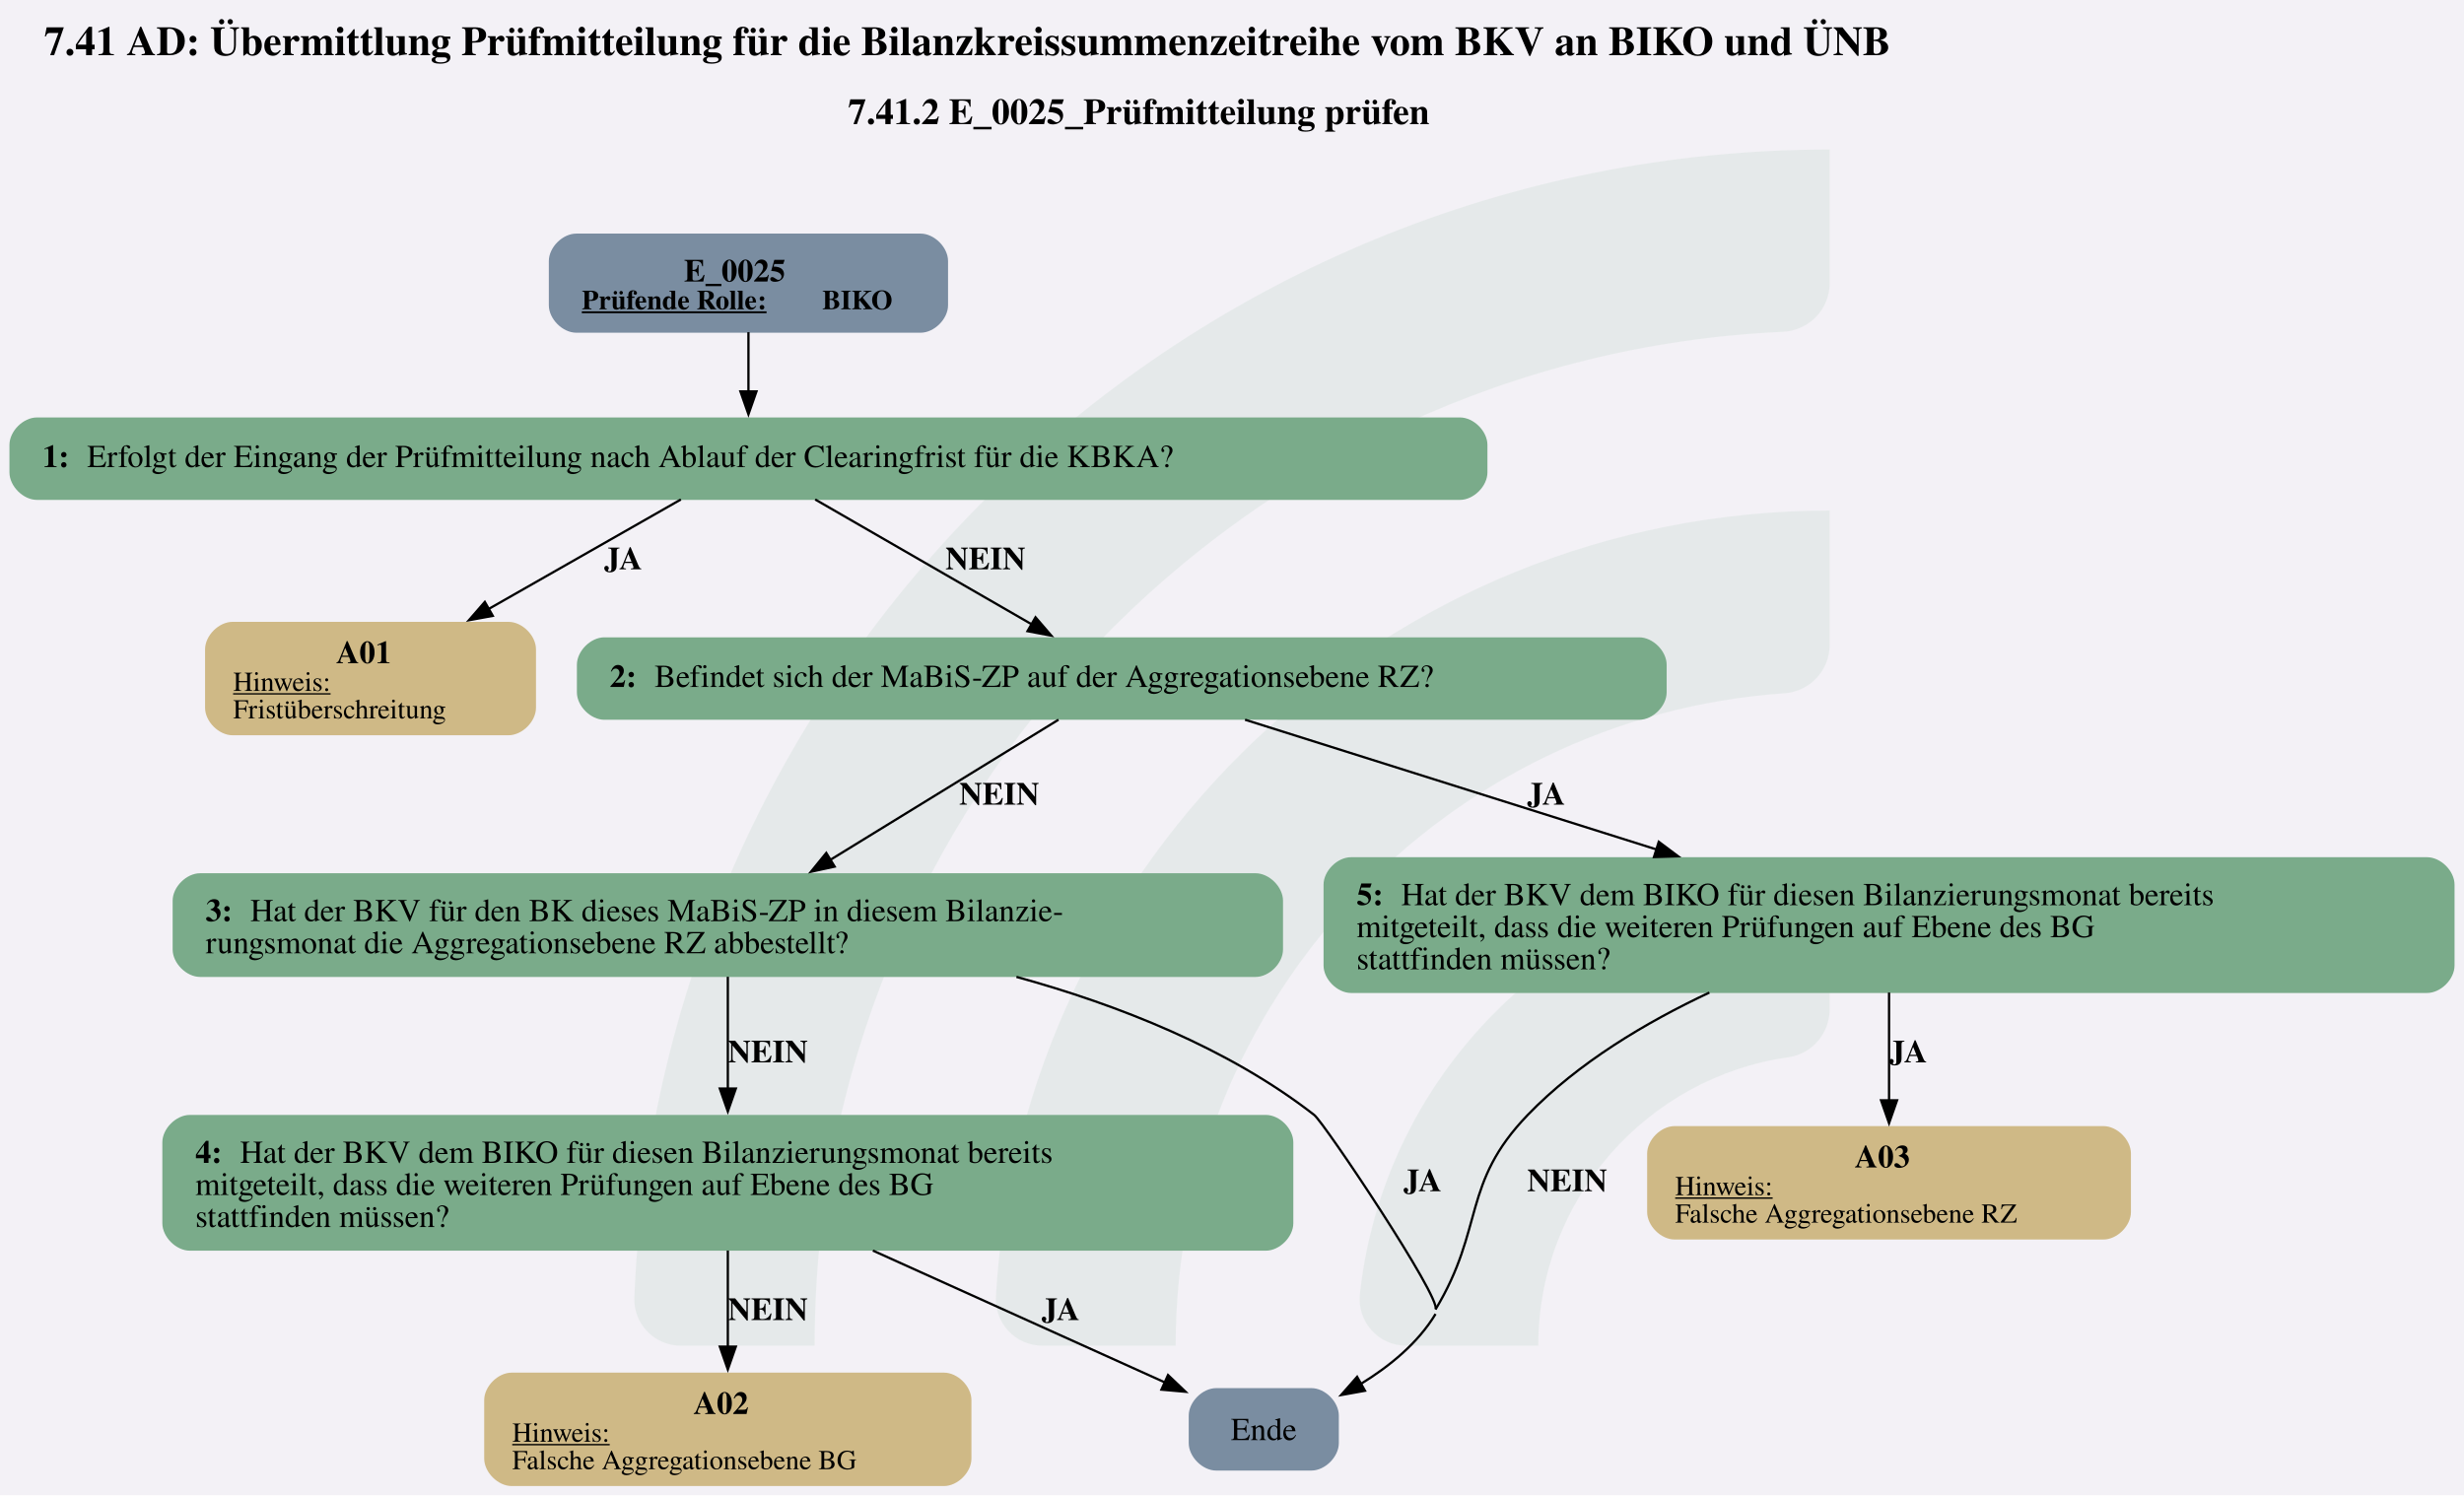
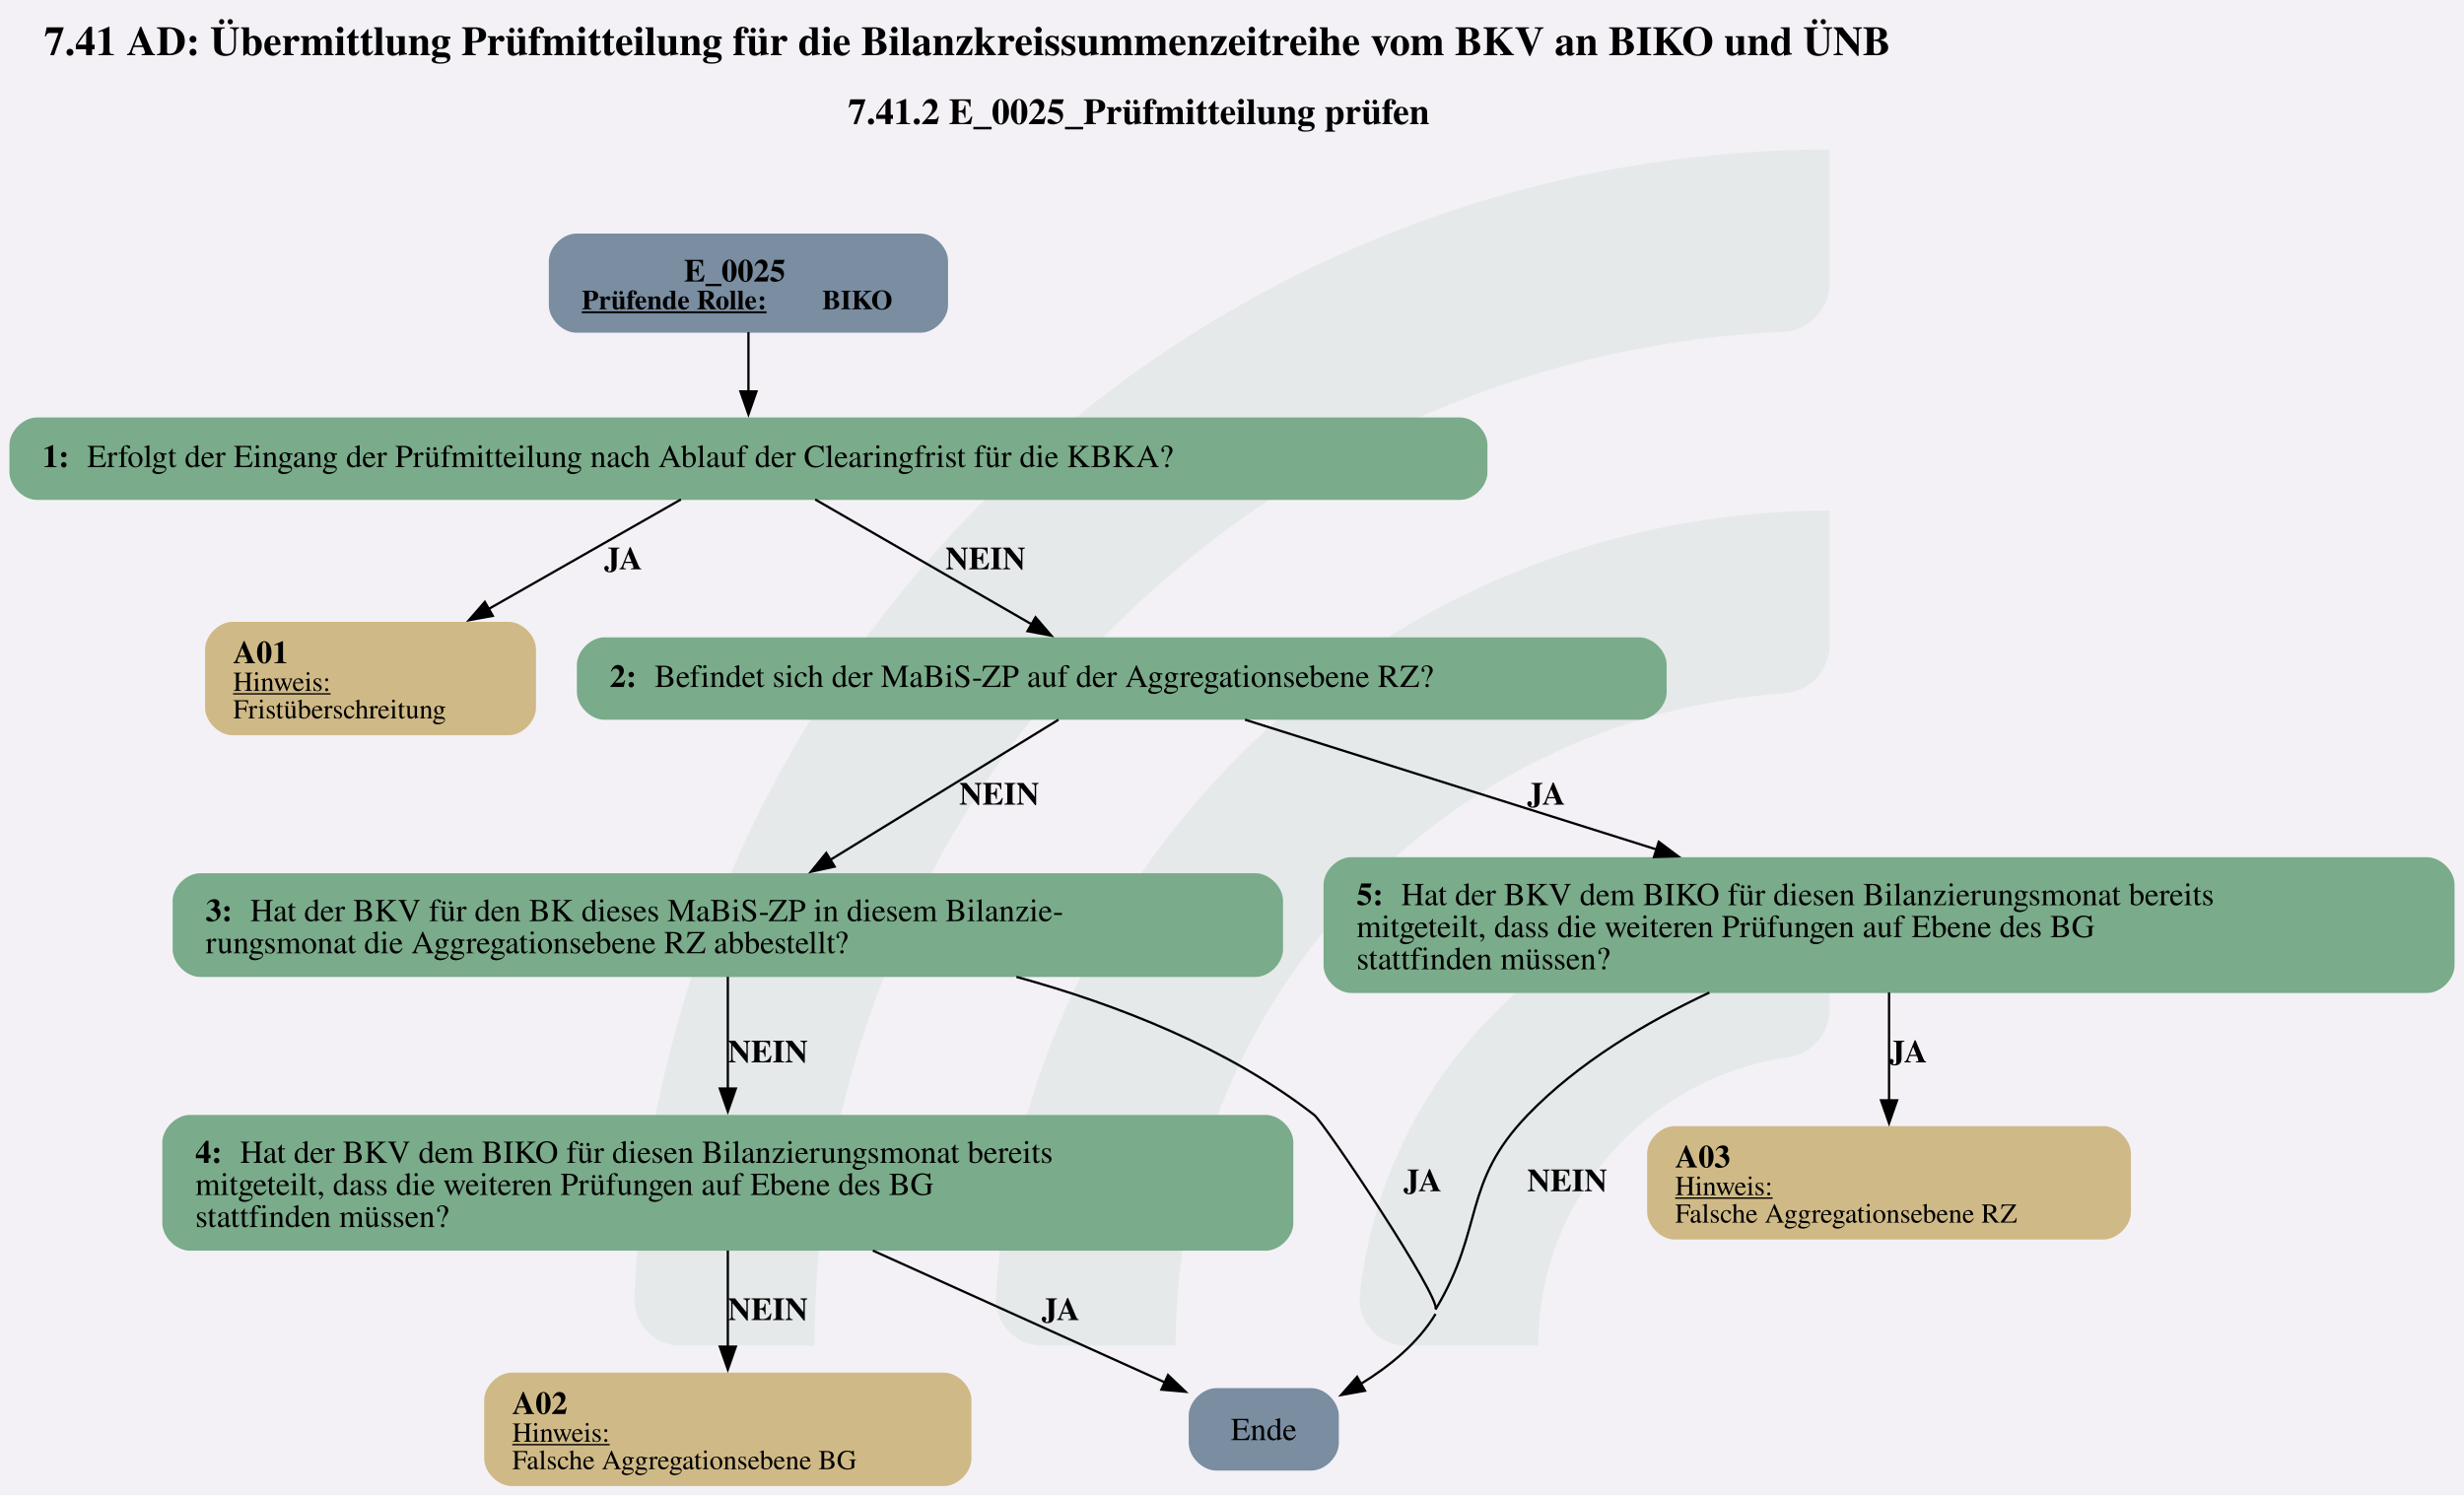
<svg xmlns="http://www.w3.org/2000/svg" version="1.1" width="1434.667px" viewBox="0 0 1434.667 870.667" height="870.667px">
  <g>
    <svg version="1.1" width="1434.667px" viewBox="0 0 1434.667 870.667" height="870.667px">
      <polygon fill="#f3f1f6" points="0,0 1434.667,0 1434.667,870.667 0,870.667" />
      <g>
        <g transform="translate(369.325, 87.06667) scale(1 1) translate(0, 0) scale(3.937691 3.937691) ">
          <defs id="defs2">
            <clipPath clipPathUnits="userSpaceOnUse" id="clipPath23">
              <path d="M 0,568.156 H 579.236 V 0 H 0 Z" id="path21" />
            </clipPath>
          </defs>
          <g id="layer1" transform="translate(-16.54194,-55.30527)">
            <g id="g19" clip-path="url(#clipPath23)" transform="matrix(0.3527778,0,0,-0.3527778,0.01017023,243.7368)" style="opacity:0.2">
              <g id="g25" transform="translate(122.444,32.7195)">
                <path d="m 0,0 h -56.104 c -11,0 -19.898,9.123 -19.463,20.115 10.594,267.191 231.277,481.302 501.029,481.302 v -56.02 c 0,-10.98 -8.688,-19.892 -19.658,-20.393 C 180.29,414.697 0,228.005 0,0" style="fill:#6ead83;fill-opacity:0.5;fill-rule:nonzero;stroke:none" id="path27" />
              </g>
              <g id="g29" transform="translate(273.7828,32.7195)">
                <path d="m 0,0 h -55.926 c -11.228,0 -20.091,9.482 -19.435,20.69 10.744,183.439 163.389,329.388 349.485,329.388 v -56.263 c 0,-10.709 -8.273,-19.617 -18.957,-20.35 C 112.819,263.696 0,144.774 0,0" style="fill:#6ead83;fill-opacity:0.5;fill-rule:nonzero;stroke:none" id="path31" />
              </g>
              <g id="g33" transform="translate(425.7667,32.7195)">
                <path d="m 0,0 h -55.445 c -11.653,0 -20.604,10.17 -19.334,21.753 10.866,99.032 95.031,176.341 196.919,176.341 v -57.011 c 0,-10.046 -7.283,-18.755 -17.229,-20.165 C 45.688,112.522 0,61.497 0,0" style="fill:#6ead83;fill-opacity:0.5;fill-rule:nonzero;stroke:none" id="path35" />
              </g>
            </g>
          </g>
        </g>
        <svg width="1076pt" height="653pt" viewBox="0.00 0.00 1075.55 652.88">
          <g id="graph0" class="graph" transform="scale(1 1) rotate(0) translate(4 648.88)">
            <text text-anchor="start" x="15.15" y="-624.78" font-family="Times,serif" font-weight="bold" font-size="18.00">7.41 AD: Übermittlung Prüfmitteilung für die Bilanzkreissummenzeitreihe vom BKV an BIKO und ÜNB</text>
            <text text-anchor="start" x="366.15" y="-594.68" font-family="Times,serif" font-weight="bold" font-size="16.00">7.41.2 E_0025_Prüfmitteilung prüfen</text>
            <g id="node1" class="node">
              <path fill="#7a8da1" stroke="black" stroke-width="0" d="M397.8,-546.88C397.8,-546.88 247.5,-546.88 247.5,-546.88 241.5,-546.88 235.5,-540.88 235.5,-534.88 235.5,-534.88 235.5,-515.6 235.5,-515.6 235.5,-509.6 241.5,-503.6 247.5,-503.6 247.5,-503.6 397.8,-503.6 397.8,-503.6 403.8,-503.6 409.8,-509.6 409.8,-515.6 409.8,-515.6 409.8,-534.88 409.8,-534.88 409.8,-540.88 403.8,-546.88 397.8,-546.88" />
              <text text-anchor="start" x="294.52" y="-525.94" font-family="Times,serif" font-weight="bold" font-size="14.00">E_0025</text>
              <text text-anchor="start" x="249.9" y="-513.84" font-family="Times,serif" font-weight="bold" text-decoration="underline" font-size="12.00">Prüfende Rolle:</text>
              <text text-anchor="start" x="354.9" y="-513.84" font-family="Times,serif" font-weight="bold" font-size="12.00"> BIKO</text>
            </g>
            <g id="node2" class="node">
              <path fill="#7aab8a" stroke="black" stroke-width="0" d="M633.3,-466.6C633.3,-466.6 12,-466.6 12,-466.6 6,-466.6 0,-460.6 0,-454.6 0,-454.6 0,-442.6 0,-442.6 0,-436.6 6,-430.6 12,-430.6 12,-430.6 633.3,-430.6 633.3,-430.6 639.3,-430.6 645.3,-436.6 645.3,-442.6 645.3,-442.6 645.3,-454.6 645.3,-454.6 645.3,-460.6 639.3,-466.6 633.3,-466.6" />
              <text text-anchor="start" x="14.4" y="-444.92" font-family="Times,serif" font-weight="bold" font-size="14.00">1: </text>
              <text text-anchor="start" x="33.9" y="-444.92" font-family="Times,serif" font-size="14.00">Erfolgt der Eingang der Prüfmitteilung nach Ablauf der Clearingfrist für die KBKA?</text>
            </g>
            <g id="edge1" class="edge">
              <path fill="none" stroke="black" d="M322.65,-503.84C322.65,-495.77 322.65,-486.36 322.65,-477.67" />
              <polygon fill="black" stroke="black" points="326.15,-477.96 322.65,-467.96 319.15,-477.96 326.15,-477.96" />
            </g>
            <g id="node3" class="node">
              <path fill="#cfb986" stroke="black" stroke-width="0" d="M217.89,-377.35C217.89,-377.35 97.41,-377.35 97.41,-377.35 91.41,-377.35 85.41,-371.35 85.41,-365.35 85.41,-365.35 85.41,-339.83 85.41,-339.83 85.41,-333.83 91.41,-327.83 97.41,-327.83 97.41,-327.83 217.89,-327.83 217.89,-327.83 223.89,-327.83 229.89,-333.83 229.89,-339.83 229.89,-339.83 229.89,-365.35 229.89,-365.35 229.89,-371.35 223.89,-377.35 217.89,-377.35" />
-               <text text-anchor="start" x="142.65" y="-359.29" font-family="Times,serif" font-weight="bold" font-size="14.00">A01</text>
+               <text text-anchor="start" x="97.65" y="-359.29" font-family="Times,serif" font-weight="bold" font-size="14.00">A01</text>
              <text text-anchor="start" x="97.65" y="-347.19" font-family="Times,serif" text-decoration="underline" font-size="12.00">Hinweis:</text>
              <text text-anchor="start" x="97.65" y="-335.19" font-family="Times,serif" font-size="12.00">Fristüberschreitung</text>
            </g>
            <g id="edge2" class="edge">
              <path fill="none" stroke="black" d="M293.15,-430.79C269.87,-417.53 236.82,-398.7 209.2,-382.96" />
              <polygon fill="black" stroke="black" points="211.03,-379.97 200.6,-378.06 207.56,-386.06 211.03,-379.97" />
              <text text-anchor="start" x="259.65" y="-400.3" font-family="Times,serif" font-weight="bold" font-size="14.00">JA</text>
            </g>
            <g id="node4" class="node">
              <path fill="#7aab8a" stroke="black" stroke-width="0" d="M711.55,-370.59C711.55,-370.59 259.75,-370.59 259.75,-370.59 253.75,-370.59 247.75,-364.59 247.75,-358.59 247.75,-358.59 247.75,-346.59 247.75,-346.59 247.75,-340.59 253.75,-334.59 259.75,-334.59 259.75,-334.59 711.55,-334.59 711.55,-334.59 717.55,-334.59 723.55,-340.59 723.55,-346.59 723.55,-346.59 723.55,-358.59 723.55,-358.59 723.55,-364.59 717.55,-370.59 711.55,-370.59" />
              <text text-anchor="start" x="262.15" y="-348.91" font-family="Times,serif" font-weight="bold" font-size="14.00">2: </text>
              <text text-anchor="start" x="281.65" y="-348.91" font-family="Times,serif" font-size="14.00">Befindet sich der MaBiS-ZP auf der Aggregationsebene RZ?</text>
            </g>
            <g id="edge3" class="edge">
              <path fill="none" stroke="black" d="M351.79,-430.79C378.17,-415.58 417.23,-393.05 446.36,-376.25" />
              <polygon fill="black" stroke="black" points="447.99,-379.35 454.9,-371.32 444.49,-373.29 447.99,-379.35" />
              <text text-anchor="start" x="408.65" y="-400.3" font-family="Times,serif" font-weight="bold" font-size="14.00">NEIN</text>
            </g>
            <g id="node5" class="node">
              <path fill="#7aab8a" stroke="black" stroke-width="0" d="M544.05,-267.58C544.05,-267.58 83.25,-267.58 83.25,-267.58 77.25,-267.58 71.25,-261.58 71.25,-255.58 71.25,-255.58 71.25,-234.3 71.25,-234.3 71.25,-228.3 77.25,-222.3 83.25,-222.3 83.25,-222.3 544.05,-222.3 544.05,-222.3 550.05,-222.3 556.05,-228.3 556.05,-234.3 556.05,-234.3 556.05,-255.58 556.05,-255.58 556.05,-261.58 550.05,-267.58 544.05,-267.58" />
              <text text-anchor="start" x="85.65" y="-246.64" font-family="Times,serif" font-weight="bold" font-size="14.00">3: </text>
              <text text-anchor="start" x="105.15" y="-246.64" font-family="Times,serif" font-size="14.00">Hat der BKV für den BK dieses MaBiS-ZP in diesem Bilanzie-</text>
              <text text-anchor="start" x="85.65" y="-232.64" font-family="Times,serif" font-size="14.00">rungsmonat die Aggregationsebene RZ abbestellt?</text>
            </g>
            <g id="edge4" class="edge">
              <path fill="none" stroke="black" d="M458.02,-334.62C431.08,-318.07 389.68,-292.64 358.11,-273.25" />
              <polygon fill="black" stroke="black" points="360.3,-270.48 349.94,-268.23 356.63,-276.45 360.3,-270.48" />
              <text text-anchor="start" x="414.65" y="-297.53" font-family="Times,serif" font-weight="bold" font-size="14.00">NEIN</text>
            </g>
            <g id="node9" class="node">
              <path fill="#7aab8a" stroke="black" stroke-width="0" d="M1055.55,-274.58C1055.55,-274.58 585.75,-274.58 585.75,-274.58 579.75,-274.58 573.75,-268.58 573.75,-262.58 573.75,-262.58 573.75,-227.3 573.75,-227.3 573.75,-221.3 579.75,-215.3 585.75,-215.3 585.75,-215.3 1055.55,-215.3 1055.55,-215.3 1061.55,-215.3 1067.55,-221.3 1067.55,-227.3 1067.55,-227.3 1067.55,-262.58 1067.55,-262.58 1067.55,-268.58 1061.55,-274.58 1055.55,-274.58" />
              <text text-anchor="start" x="588.15" y="-253.64" font-family="Times,serif" font-weight="bold" font-size="14.00">5: </text>
              <text text-anchor="start" x="607.65" y="-253.64" font-family="Times,serif" font-size="14.00">Hat der BKV dem BIKO für diesen Bilanzierungsmonat bereits</text>
              <text text-anchor="start" x="588.15" y="-239.64" font-family="Times,serif" font-size="14.00">mitgeteilt, dass die weiteren Prüfungen auf Ebene des BG</text>
              <text text-anchor="start" x="588.15" y="-225.64" font-family="Times,serif" font-size="14.00">stattfinden müssen?</text>
            </g>
            <g id="edge5" class="edge">
              <path fill="none" stroke="black" d="M539.47,-334.62C587.79,-319.38 660,-296.6 719.15,-277.95" />
              <polygon fill="black" stroke="black" points="720.1,-281.32 728.59,-274.97 718,-274.64 720.1,-281.32" />
              <text text-anchor="start" x="662.65" y="-297.53" font-family="Times,serif" font-weight="bold" font-size="14.00">JA</text>
            </g>
            <g id="node6" class="node">
              <path fill="#7a8da1" stroke="black" stroke-width="0" d="M568.42,-42.76C568.42,-42.76 526.88,-42.76 526.88,-42.76 520.88,-42.76 514.88,-36.76 514.88,-30.76 514.88,-30.76 514.88,-18.76 514.88,-18.76 514.88,-12.76 520.88,-6.76 526.88,-6.76 526.88,-6.76 568.42,-6.76 568.42,-6.76 574.42,-6.76 580.42,-12.76 580.42,-18.76 580.42,-18.76 580.42,-30.76 580.42,-30.76 580.42,-36.76 574.42,-42.76 568.42,-42.76" />
              <text text-anchor="middle" x="547.65" y="-20.08" font-family="Times,serif" font-size="14.00">Ende</text>
            </g>
            <g id="edge7" class="edge">
              <path fill="none" stroke="black" d="M439.66,-222.33C484.05,-210.12 532.18,-191.2 569.65,-162.05 574.04,-158.64 625.26,-82.05 622.65,-77.14" />
              <path fill="none" stroke="black" d="M622.65,-75.14C614.96,-62.4 602.58,-52.29 590.07,-44.63" />
              <polygon fill="black" stroke="black" points="591.84,-41.61 581.42,-39.74 588.4,-47.7 591.84,-41.61" />
              <text text-anchor="start" x="608.65" y="-128.74" font-family="Times,serif" font-weight="bold" font-size="14.00">JA</text>
            </g>
            <g id="node7" class="node">
              <path fill="#7aab8a" stroke="black" stroke-width="0" d="M548.55,-162.05C548.55,-162.05 78.75,-162.05 78.75,-162.05 72.75,-162.05 66.75,-156.05 66.75,-150.05 66.75,-150.05 66.75,-114.77 66.75,-114.77 66.75,-108.77 72.75,-102.77 78.75,-102.77 78.75,-102.77 548.55,-102.77 548.55,-102.77 554.55,-102.77 560.55,-108.77 560.55,-114.77 560.55,-114.77 560.55,-150.05 560.55,-150.05 560.55,-156.05 554.55,-162.05 548.55,-162.05" />
              <text text-anchor="start" x="81.15" y="-141.11" font-family="Times,serif" font-weight="bold" font-size="14.00">4: </text>
              <text text-anchor="start" x="100.65" y="-141.11" font-family="Times,serif" font-size="14.00">Hat der BKV dem BIKO für diesen Bilanzierungsmonat bereits</text>
              <text text-anchor="start" x="81.15" y="-127.11" font-family="Times,serif" font-size="14.00">mitgeteilt, dass die weiteren Prüfungen auf Ebene des BG</text>
              <text text-anchor="start" x="81.15" y="-113.11" font-family="Times,serif" font-size="14.00">stattfinden müssen?</text>
            </g>
            <g id="edge6" class="edge">
              <path fill="none" stroke="black" d="M313.65,-222.37C313.65,-208.38 313.65,-189.74 313.65,-173.13" />
              <polygon fill="black" stroke="black" points="317.15,-173.56 313.65,-163.56 310.15,-173.56 317.15,-173.56" />
              <text text-anchor="start" x="313.65" y="-185" font-family="Times,serif" font-weight="bold" font-size="14.00">NEIN</text>
            </g>
            <g id="edge9" class="edge">
              <path fill="none" stroke="black" d="M376.97,-102.82C417.5,-84.52 469.01,-61.27 504.78,-45.11" />
              <polygon fill="black" stroke="black" points="505.84,-48.48 513.51,-41.17 502.96,-42.1 505.84,-48.48" />
              <text text-anchor="start" x="450.65" y="-72.47" font-family="Times,serif" font-weight="bold" font-size="14.00">JA</text>
            </g>
            <g id="node8" class="node">
              <path fill="#cfb986" stroke="black" stroke-width="0" d="M408.01,-49.52C408.01,-49.52 219.28,-49.52 219.28,-49.52 213.28,-49.52 207.28,-43.52 207.28,-37.52 207.28,-37.52 207.28,-12 207.28,-12 207.28,-6 213.28,0 219.28,0 219.28,0 408.01,0 408.01,0 414.01,0 420.01,-6 420.01,-12 420.01,-12 420.01,-37.52 420.01,-37.52 420.01,-43.52 414.01,-49.52 408.01,-49.52" />
-               <text text-anchor="start" x="298.65" y="-31.46" font-family="Times,serif" font-weight="bold" font-size="14.00">A02</text>
+               <text text-anchor="start" x="219.52" y="-31.46" font-family="Times,serif" font-weight="bold" font-size="14.00">A02</text>
              <text text-anchor="start" x="219.52" y="-19.36" font-family="Times,serif" text-decoration="underline" font-size="12.00">Hinweis:</text>
              <text text-anchor="start" x="219.52" y="-7.36" font-family="Times,serif" font-size="12.00">Falsche Aggregationsebene BG</text>
            </g>
            <g id="edge8" class="edge">
              <path fill="none" stroke="black" d="M313.65,-102.82C313.65,-89.87 313.65,-74.44 313.65,-60.8" />
              <polygon fill="black" stroke="black" points="317.15,-60.89 313.65,-50.89 310.15,-60.89 317.15,-60.89" />
              <text text-anchor="start" x="313.65" y="-72.47" font-family="Times,serif" font-weight="bold" font-size="14.00">NEIN</text>
            </g>
            <g id="edge11" class="edge">
              <path fill="none" stroke="black" d="M742.2,-215.48C714.52,-202.48 684.86,-184.82 662.9,-162.05 633.91,-131.99 644.21,-112.91 622.65,-77.14" />
              <text text-anchor="start" x="662.65" y="-128.74" font-family="Times,serif" font-weight="bold" font-size="14.00">NEIN</text>
            </g>
            <g id="node10" class="node">
              <path fill="#cfb986" stroke="black" stroke-width="0" d="M914.26,-157.17C914.26,-157.17 727.03,-157.17 727.03,-157.17 721.03,-157.17 715.03,-151.17 715.03,-145.17 715.03,-145.17 715.03,-119.65 715.03,-119.65 715.03,-113.65 721.03,-107.65 727.03,-107.65 727.03,-107.65 914.26,-107.65 914.26,-107.65 920.26,-107.65 926.26,-113.65 926.26,-119.65 926.26,-119.65 926.26,-145.17 926.26,-145.17 926.26,-151.17 920.26,-157.17 914.26,-157.17" />
-               <text text-anchor="start" x="805.65" y="-139.11" font-family="Times,serif" font-weight="bold" font-size="14.00">A03</text>
+               <text text-anchor="start" x="727.27" y="-139.11" font-family="Times,serif" font-weight="bold" font-size="14.00">A03</text>
              <text text-anchor="start" x="727.27" y="-127.01" font-family="Times,serif" text-decoration="underline" font-size="12.00">Hinweis:</text>
              <text text-anchor="start" x="727.27" y="-115.01" font-family="Times,serif" font-size="12.00">Falsche Aggregationsebene RZ</text>
            </g>
            <g id="edge10" class="edge">
              <path fill="none" stroke="black" d="M820.65,-215.48C820.65,-201 820.65,-183.29 820.65,-168.03" />
              <polygon fill="black" stroke="black" points="824.15,-168.44 820.65,-158.44 817.15,-168.44 824.15,-168.44" />
              <text text-anchor="start" x="820.65" y="-185" font-family="Times,serif" font-weight="bold" font-size="14.00">JA</text>
            </g>
          </g>
        </svg>
      </g>
    </svg>
  </g>
</svg>
